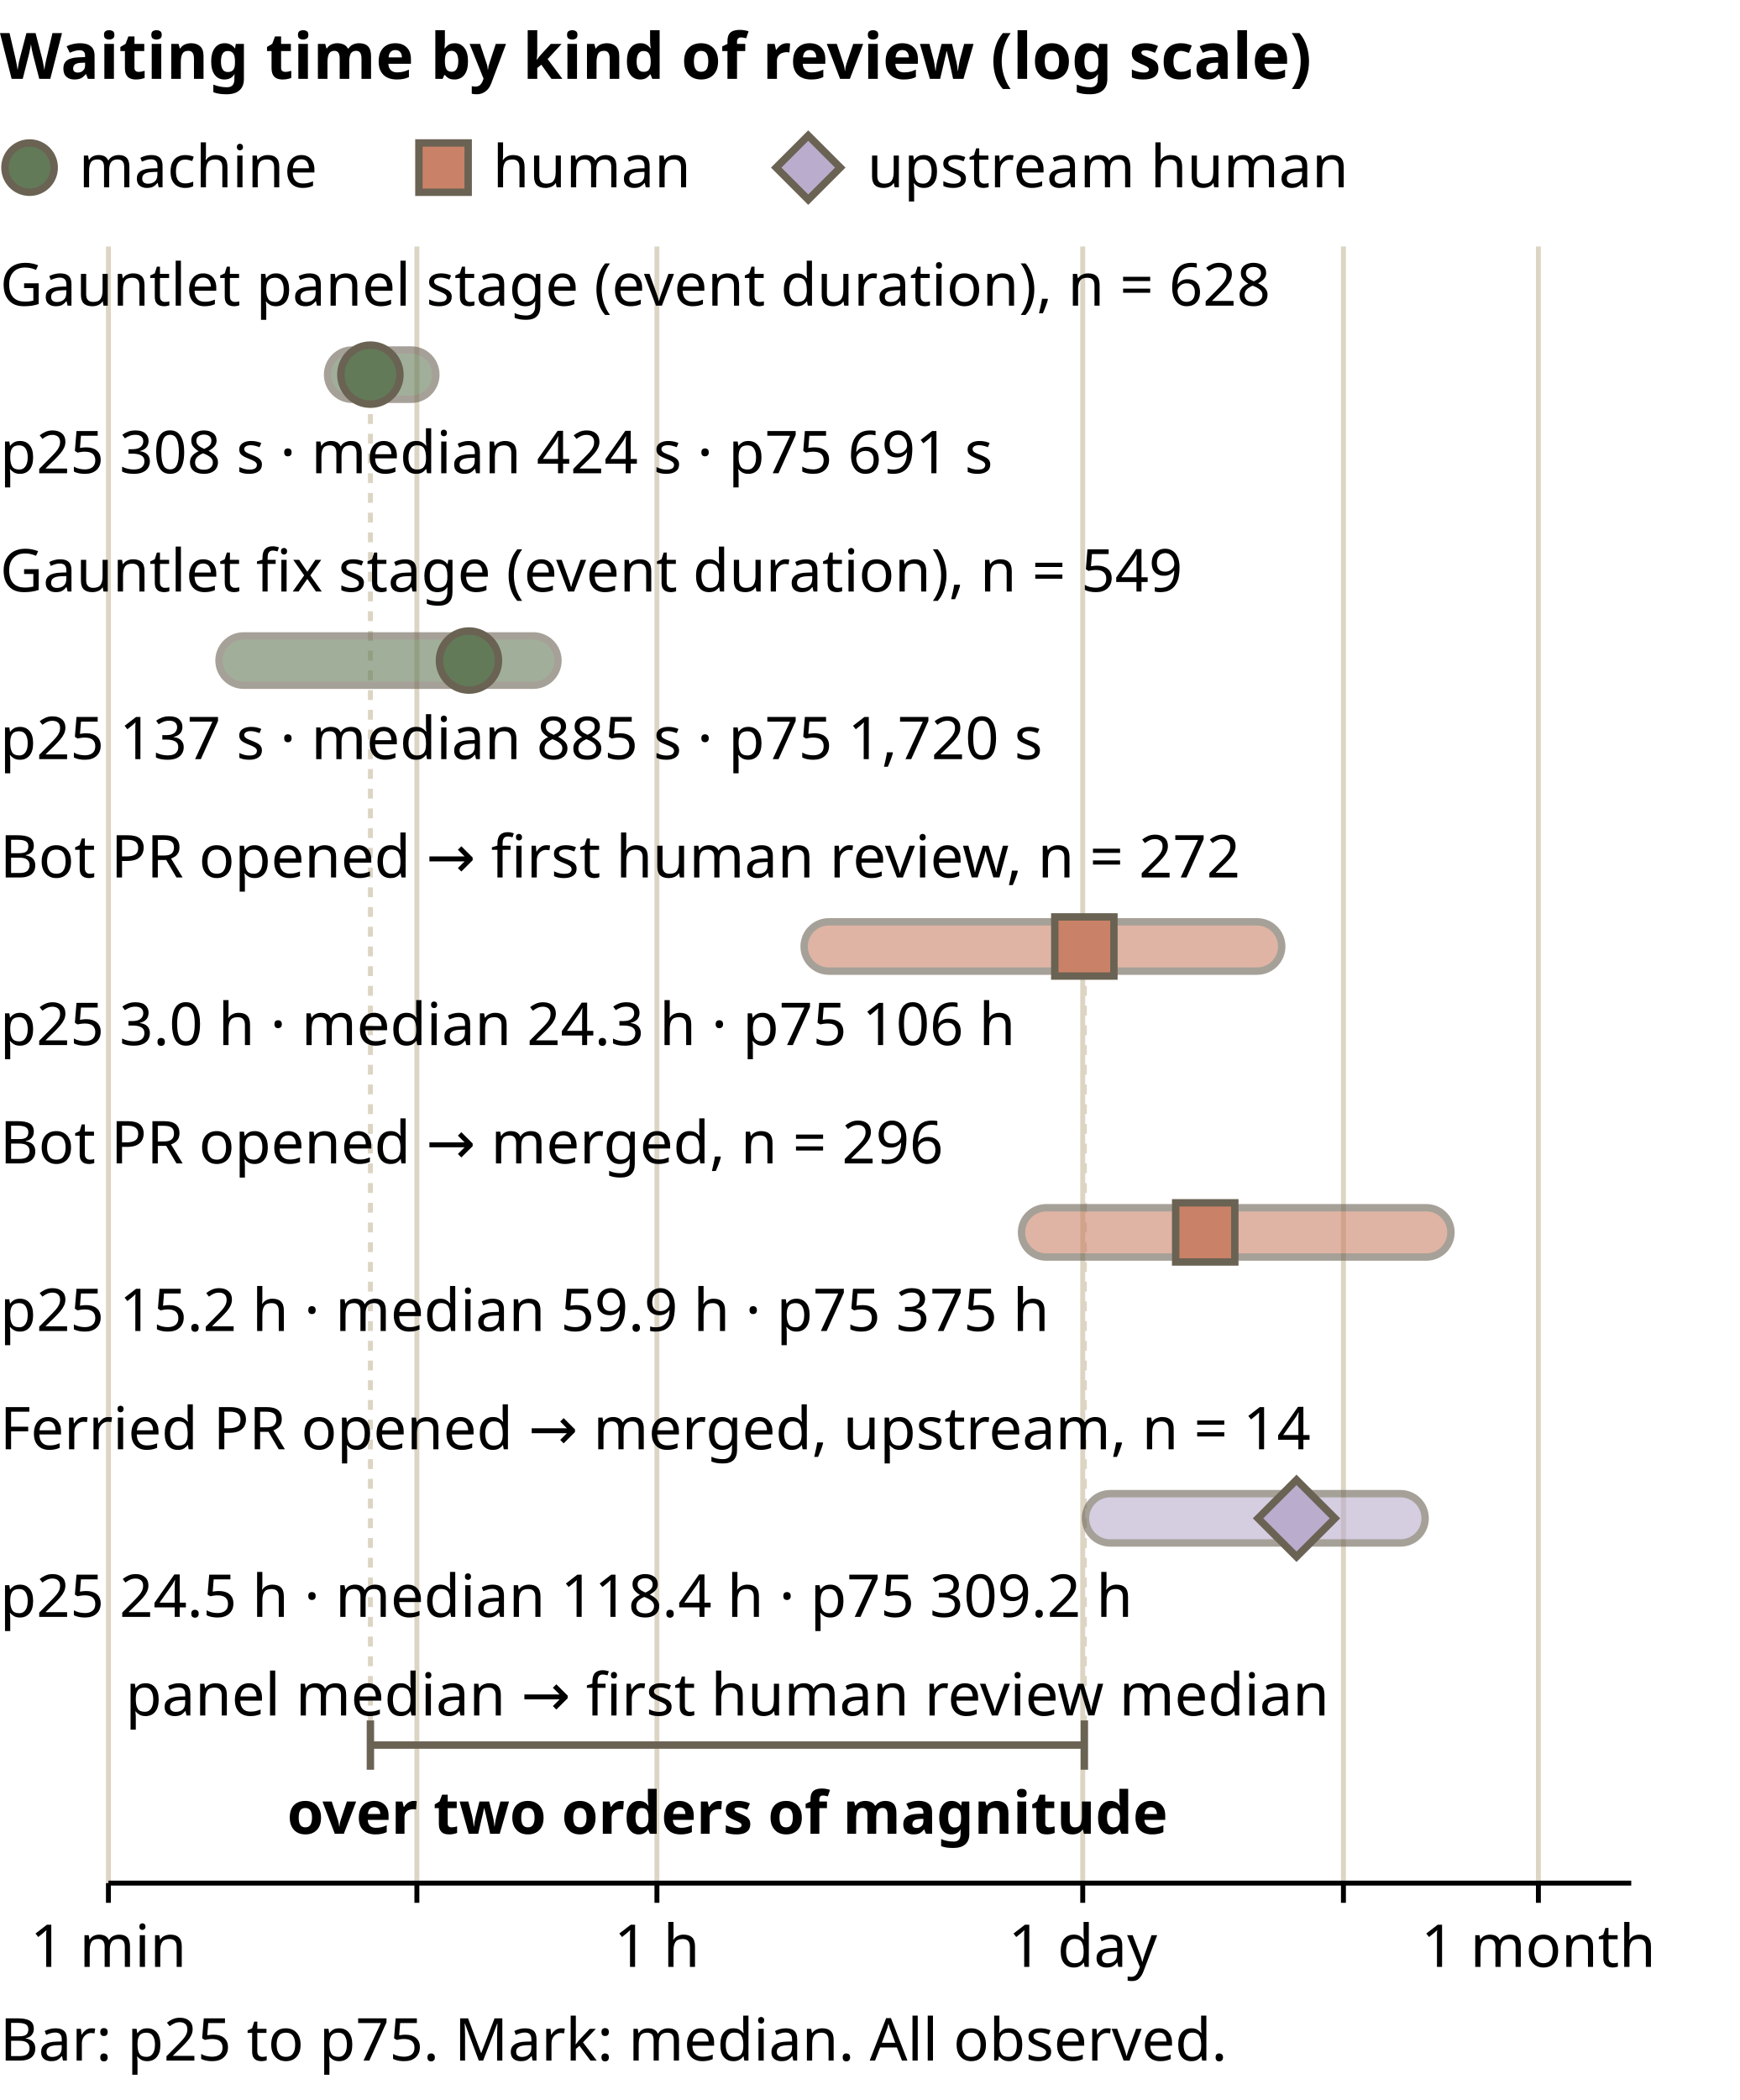
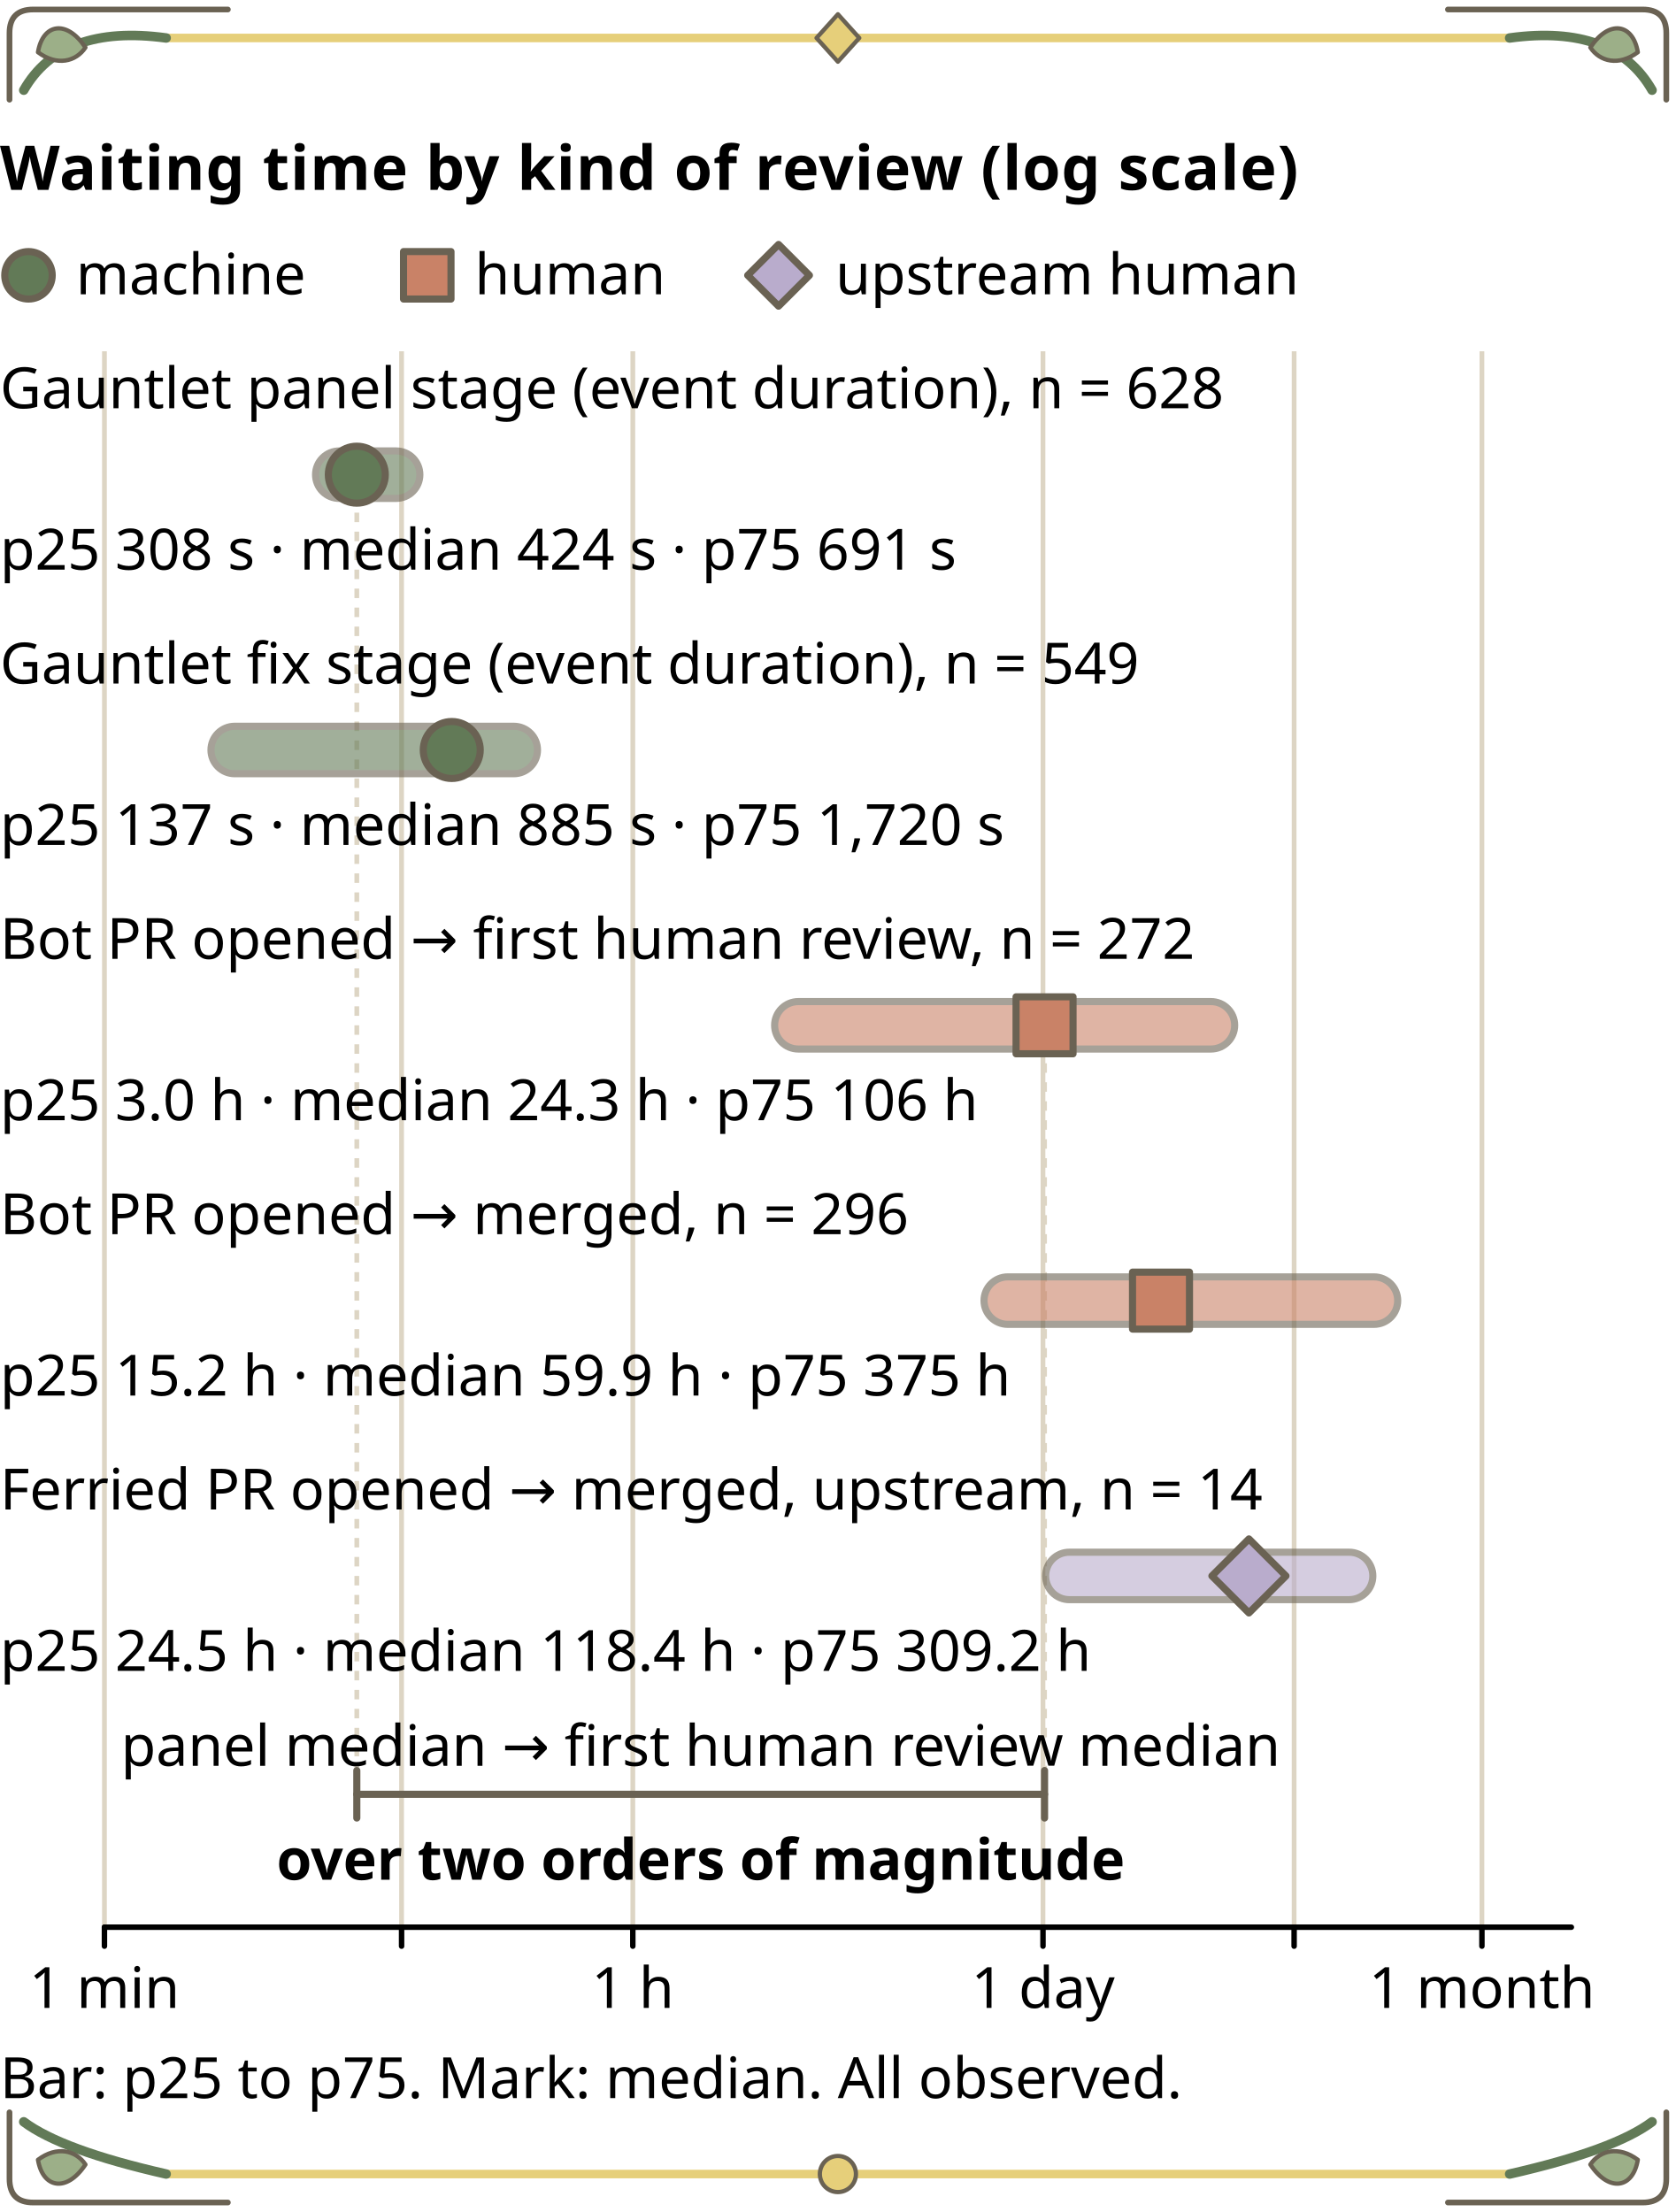
- <svg xmlns="http://www.w3.org/2000/svg" viewBox="0 0 353 426" role="img" aria-labelledby="equilibrium-e4-review-latency-title equilibrium-e4-review-latency-description" class="eq-chart" data-chart="E4" font-family="'Gill Sans', 'Gill Sans MT', Seravek, Candara, 'Noto Sans', 'Segoe UI', system-ui, sans-serif">
-   <text x="0" y="16" font-size="13" font-weight="600" fill="currentColor">Waiting time by kind of review (log scale)</text>
-   <circle cx="6" cy="34" r="5" fill="#627A57" class="eq-outline" stroke="#6A6253" stroke-width="1.5" />
-   <text x="16" y="38" font-size="12" fill="currentColor">machine</text>
-   <rect x="85" y="29" width="10" height="10" fill="#C98267" class="eq-outline" stroke="#6A6253" stroke-width="1.5" />
-   <text x="100" y="38" font-size="12" fill="currentColor">human</text>
-   <path d="M164 27.5L170.5 34L164 40.5L157.5 34Z" fill="#B9ACCC" class="eq-outline" stroke="#6A6253" stroke-width="1.5" />
-   <text x="176" y="38" font-size="12" fill="currentColor">upstream human</text>
-   <path d="M22 50L22 382" fill="none" class="eq-grid" stroke="#DDD5C4" stroke-width="1" />
-   <path d="M84.59 50L84.59 382" fill="none" class="eq-grid" stroke="#DDD5C4" stroke-width="1" />
-   <path d="M133.3 50L133.3 382" fill="none" class="eq-grid" stroke="#DDD5C4" stroke-width="1" />
-   <path d="M219.7 50L219.7 382" fill="none" class="eq-grid" stroke="#DDD5C4" stroke-width="1" />
-   <path d="M272.6 50L272.6 382" fill="none" class="eq-grid" stroke="#DDD5C4" stroke-width="1" />
-   <path d="M312.16 50L312.16 382" fill="none" class="eq-grid" stroke="#DDD5C4" stroke-width="1" />
-   <path d="M75.16 76L75.16 354" fill="none" class="eq-grid" stroke="#DDD5C4" stroke-width="1" stroke-dasharray="2 2" />
-   <path d="M220.03 192L220.03 354" fill="none" class="eq-grid" stroke="#DDD5C4" stroke-width="1" stroke-dasharray="2 2" />
-   <text x="0" y="62" font-size="12" fill="currentColor">Gauntlet panel stage (event duration), n = 628</text>
-   <rect x="66.47" y="71" width="21.97" height="10" rx="5" fill="#627A57" opacity="0.6" class="eq-outline" stroke="#6A6253" stroke-width="1.5" />
-   <circle cx="75.16" cy="76" r="6" fill="#627A57" class="eq-outline" stroke="#6A6253" stroke-width="1.5" />
-   <text x="0" y="96" font-size="12" fill="currentColor">p25 308 s · median 424 s · p75 691 s</text>
-   <text x="0" y="120" font-size="12" fill="currentColor">Gauntlet fix stage (event duration), n = 549</text>
-   <rect x="44.44" y="129" width="68.78" height="10" rx="5" fill="#627A57" opacity="0.6" class="eq-outline" stroke="#6A6253" stroke-width="1.5" />
-   <circle cx="95.16" cy="134" r="6" fill="#627A57" class="eq-outline" stroke="#6A6253" stroke-width="1.5" />
-   <text x="0" y="154" font-size="12" fill="currentColor">p25 137 s · median 885 s · p75 1,720 s</text>
-   <text x="0" y="178" font-size="12" fill="currentColor">Bot PR opened → first human review, n = 272</text>
-   <rect x="163.17" y="187" width="96.91" height="10" rx="5" fill="#C98267" opacity="0.6" class="eq-outline" stroke="#6A6253" stroke-width="1.5" />
-   <rect x="214.03" y="186" width="12" height="12" fill="#C98267" class="eq-outline" stroke="#6A6253" stroke-width="1.5" />
-   <text x="0" y="212" font-size="12" fill="currentColor">p25 3.0 h · median 24.3 h · p75 106 h</text>
-   <text x="0" y="236" font-size="12" fill="currentColor">Bot PR opened → merged, n = 296</text>
-   <rect x="207.28" y="245" width="87.14" height="10" rx="5" fill="#C98267" opacity="0.6" class="eq-outline" stroke="#6A6253" stroke-width="1.5" />
-   <rect x="238.56" y="244" width="12" height="12" fill="#C98267" class="eq-outline" stroke="#6A6253" stroke-width="1.5" />
-   <text x="0" y="270" font-size="12" fill="currentColor">p25 15.2 h · median 59.9 h · p75 375 h</text>
-   <text x="0" y="294" font-size="12" fill="currentColor">Ferried PR opened → merged, upstream, n = 14</text>
-   <rect x="220.26" y="303" width="68.92" height="10" rx="5" fill="#B9ACCC" opacity="0.6" class="eq-outline" stroke="#6A6253" stroke-width="1.5" />
-   <path d="M263.08 300.2L270.88 308L263.08 315.8L255.28 308Z" fill="#B9ACCC" class="eq-outline" stroke="#6A6253" stroke-width="1.5" />
-   <text x="0" y="328" font-size="12" fill="currentColor">p25 24.5 h · median 118.4 h · p75 309.2 h</text>
-   <path d="M75.16 354L220.03 354" fill="none" class="eq-outline" stroke="#6A6253" stroke-width="1.5" />
-   <path d="M75.16 349L75.16 359" fill="none" class="eq-outline" stroke="#6A6253" stroke-width="1.5" />
-   <path d="M220.03 349L220.03 359" fill="none" class="eq-outline" stroke="#6A6253" stroke-width="1.5" />
-   <text x="147.6" y="372" font-size="12" text-anchor="middle" font-weight="600" fill="currentColor">over two orders of magnitude</text>
-   <text x="147.6" y="348" font-size="12" text-anchor="middle" fill="currentColor">panel median → first human review median</text>
-   <path d="M22 382L331 382" fill="none" stroke="currentColor" stroke-width="1" />
-   <path d="M22 382L22 386" fill="none" stroke="currentColor" stroke-width="1" />
-   <text x="22" y="399" font-size="12" text-anchor="middle" fill="currentColor">1 min</text>
-   <path d="M84.59 382L84.59 386" fill="none" stroke="currentColor" stroke-width="1" />
-   <path d="M133.3 382L133.3 386" fill="none" stroke="currentColor" stroke-width="1" />
-   <text x="133.3" y="399" font-size="12" text-anchor="middle" fill="currentColor">1 h</text>
-   <path d="M219.7 382L219.7 386" fill="none" stroke="currentColor" stroke-width="1" />
-   <text x="219.7" y="399" font-size="12" text-anchor="middle" fill="currentColor">1 day</text>
-   <path d="M272.6 382L272.6 386" fill="none" stroke="currentColor" stroke-width="1" />
-   <path d="M312.16 382L312.16 386" fill="none" stroke="currentColor" stroke-width="1" />
-   <text x="312.16" y="399" font-size="12" text-anchor="middle" fill="currentColor">1 month</text>
-   <text x="0" y="418" font-size="12" fill="currentColor">Bar: p25 to p75. Mark: median. All observed.</text>
+ <svg xmlns="http://www.w3.org/2000/svg" viewBox="0 0 353 466" role="img" aria-labelledby="equilibrium-e4-review-latency-title equilibrium-e4-review-latency-description" class="eq-chart" data-chart="E4" font-family="'Gill Sans', 'Gill Sans MT', Seravek, Candara, 'Noto Sans', 'Segoe UI', system-ui, sans-serif" font-variant-numeric="tabular-nums">
+   <g aria-hidden="true">
+     <path d="M2 21V7Q2 2 7 2H48M351 21V7Q351 2 346 2H305M2 445V459Q2 464 7 464H48M351 445V459Q351 464 346 464H305" fill="none" class="eq-outline" stroke="#6A6253" stroke-width="1.2" stroke-linecap="round" stroke-linejoin="round" />
+     <path d="M35 8H318M35 458H318" fill="none" stroke="#E6CF7A" stroke-width="1.8" stroke-linecap="round" />
+     <path d="M5 19Q13 5 35 8M348 19Q340 5 318 8M5 447Q13 453 35 458M348 447Q340 453 318 458" fill="none" stroke="#627A57" stroke-width="2" stroke-linecap="round" />
+     <path d="M18 10C14 4 9 5 8 11C12 14 16 13 18 10ZM335 10C339 4 344 5 345 11C341 14 337 13 335 10ZM18 456C14 462 9 461 8 455C12 452 16 453 18 456ZM335 456C339 462 344 461 345 455C341 452 337 453 335 456Z" fill="#9CAF88" class="eq-outline" stroke="#6A6253" stroke-width="0.9" stroke-linecap="round" stroke-linejoin="round" />
+     <path d="M176.5 3L181 8L176.5 13L172 8Z" fill="#E6CF7A" class="eq-outline" stroke="#6A6253" stroke-width="0.9" stroke-linecap="round" stroke-linejoin="round" />
+     <circle cx="176.5" cy="458" r="3.8" fill="#E6CF7A" class="eq-outline" stroke="#6A6253" stroke-width="0.9" stroke-linecap="round" stroke-linejoin="round" />
+   </g>
+   <g transform="translate(0 24)">
+     <text x="0" y="16" font-size="13" font-weight="600" letter-spacing="0.18" fill="currentColor">Waiting time by kind of review (log scale)</text>
+     <circle cx="6" cy="34" r="5" fill="#627A57" class="eq-outline" stroke="#6A6253" stroke-width="1.5" stroke-linecap="round" stroke-linejoin="round" />
+     <text x="16" y="38" font-size="12" fill="currentColor">machine</text>
+     <rect x="85" y="29" width="10" height="10" fill="#C98267" class="eq-outline" stroke="#6A6253" stroke-width="1.5" stroke-linecap="round" stroke-linejoin="round" />
+     <text x="100" y="38" font-size="12" fill="currentColor">human</text>
+     <path d="M164 27.5L170.5 34L164 40.5L157.5 34Z" fill="#B9ACCC" class="eq-outline" stroke="#6A6253" stroke-width="1.5" stroke-linecap="round" stroke-linejoin="round" />
+     <text x="176" y="38" font-size="12" fill="currentColor">upstream human</text>
+     <path d="M22 50L22 382" fill="none" class="eq-grid" stroke="#DDD5C4" stroke-width="1" />
+     <path d="M84.59 50L84.59 382" fill="none" class="eq-grid" stroke="#DDD5C4" stroke-width="1" />
+     <path d="M133.3 50L133.3 382" fill="none" class="eq-grid" stroke="#DDD5C4" stroke-width="1" />
+     <path d="M219.7 50L219.7 382" fill="none" class="eq-grid" stroke="#DDD5C4" stroke-width="1" />
+     <path d="M272.6 50L272.6 382" fill="none" class="eq-grid" stroke="#DDD5C4" stroke-width="1" />
+     <path d="M312.16 50L312.16 382" fill="none" class="eq-grid" stroke="#DDD5C4" stroke-width="1" />
+     <path d="M75.16 76L75.16 354" fill="none" class="eq-grid" stroke="#DDD5C4" stroke-width="1" stroke-dasharray="2 2" />
+     <path d="M220.03 192L220.03 354" fill="none" class="eq-grid" stroke="#DDD5C4" stroke-width="1" stroke-dasharray="2 2" />
+     <text x="0" y="62" font-size="12" fill="currentColor">Gauntlet panel stage (event duration), n = 628</text>
+     <rect x="66.47" y="71" width="21.97" height="10" rx="5" fill="#627A57" opacity="0.6" class="eq-outline" stroke="#6A6253" stroke-width="1.5" stroke-linecap="round" stroke-linejoin="round" />
+     <circle cx="75.16" cy="76" r="6" fill="#627A57" class="eq-outline" stroke="#6A6253" stroke-width="1.5" stroke-linecap="round" stroke-linejoin="round" />
+     <text x="0" y="96" font-size="12" fill="currentColor">p25 308 s · median 424 s · p75 691 s</text>
+     <text x="0" y="120" font-size="12" fill="currentColor">Gauntlet fix stage (event duration), n = 549</text>
+     <rect x="44.44" y="129" width="68.78" height="10" rx="5" fill="#627A57" opacity="0.6" class="eq-outline" stroke="#6A6253" stroke-width="1.5" stroke-linecap="round" stroke-linejoin="round" />
+     <circle cx="95.16" cy="134" r="6" fill="#627A57" class="eq-outline" stroke="#6A6253" stroke-width="1.5" stroke-linecap="round" stroke-linejoin="round" />
+     <text x="0" y="154" font-size="12" fill="currentColor">p25 137 s · median 885 s · p75 1,720 s</text>
+     <text x="0" y="178" font-size="12" fill="currentColor">Bot PR opened → first human review, n = 272</text>
+     <rect x="163.17" y="187" width="96.91" height="10" rx="5" fill="#C98267" opacity="0.6" class="eq-outline" stroke="#6A6253" stroke-width="1.5" stroke-linecap="round" stroke-linejoin="round" />
+     <rect x="214.03" y="186" width="12" height="12" fill="#C98267" class="eq-outline" stroke="#6A6253" stroke-width="1.5" stroke-linecap="round" stroke-linejoin="round" />
+     <text x="0" y="212" font-size="12" fill="currentColor">p25 3.0 h · median 24.3 h · p75 106 h</text>
+     <text x="0" y="236" font-size="12" fill="currentColor">Bot PR opened → merged, n = 296</text>
+     <rect x="207.28" y="245" width="87.14" height="10" rx="5" fill="#C98267" opacity="0.6" class="eq-outline" stroke="#6A6253" stroke-width="1.5" stroke-linecap="round" stroke-linejoin="round" />
+     <rect x="238.56" y="244" width="12" height="12" fill="#C98267" class="eq-outline" stroke="#6A6253" stroke-width="1.5" stroke-linecap="round" stroke-linejoin="round" />
+     <text x="0" y="270" font-size="12" fill="currentColor">p25 15.2 h · median 59.9 h · p75 375 h</text>
+     <text x="0" y="294" font-size="12" fill="currentColor">Ferried PR opened → merged, upstream, n = 14</text>
+     <rect x="220.26" y="303" width="68.92" height="10" rx="5" fill="#B9ACCC" opacity="0.6" class="eq-outline" stroke="#6A6253" stroke-width="1.5" stroke-linecap="round" stroke-linejoin="round" />
+     <path d="M263.08 300.2L270.88 308L263.08 315.8L255.28 308Z" fill="#B9ACCC" class="eq-outline" stroke="#6A6253" stroke-width="1.5" stroke-linecap="round" stroke-linejoin="round" />
+     <text x="0" y="328" font-size="12" fill="currentColor">p25 24.5 h · median 118.4 h · p75 309.2 h</text>
+     <path d="M75.16 354L220.03 354" fill="none" class="eq-outline" stroke="#6A6253" stroke-width="1.5" stroke-linecap="round" stroke-linejoin="round" />
+     <path d="M75.16 349L75.16 359" fill="none" class="eq-outline" stroke="#6A6253" stroke-width="1.5" stroke-linecap="round" stroke-linejoin="round" />
+     <path d="M220.03 349L220.03 359" fill="none" class="eq-outline" stroke="#6A6253" stroke-width="1.5" stroke-linecap="round" stroke-linejoin="round" />
+     <text x="147.6" y="372" font-size="12" text-anchor="middle" font-weight="600" fill="currentColor">over two orders of magnitude</text>
+     <text x="147.6" y="348" font-size="12" text-anchor="middle" fill="currentColor">panel median → first human review median</text>
+     <path d="M22 382L331 382" fill="none" stroke="currentColor" stroke-width="1.15" stroke-linecap="round" />
+     <path d="M22 382L22 386" fill="none" stroke="currentColor" stroke-width="1.15" stroke-linecap="round" />
+     <text x="22" y="399" font-size="12" text-anchor="middle" fill="currentColor">1 min</text>
+     <path d="M84.59 382L84.59 386" fill="none" stroke="currentColor" stroke-width="1.15" stroke-linecap="round" />
+     <path d="M133.3 382L133.3 386" fill="none" stroke="currentColor" stroke-width="1.15" stroke-linecap="round" />
+     <text x="133.3" y="399" font-size="12" text-anchor="middle" fill="currentColor">1 h</text>
+     <path d="M219.7 382L219.7 386" fill="none" stroke="currentColor" stroke-width="1.15" stroke-linecap="round" />
+     <text x="219.7" y="399" font-size="12" text-anchor="middle" fill="currentColor">1 day</text>
+     <path d="M272.6 382L272.6 386" fill="none" stroke="currentColor" stroke-width="1.15" stroke-linecap="round" />
+     <path d="M312.16 382L312.16 386" fill="none" stroke="currentColor" stroke-width="1.15" stroke-linecap="round" />
+     <text x="312.16" y="399" font-size="12" text-anchor="middle" fill="currentColor">1 month</text>
+     <text x="0" y="418" font-size="12" fill="currentColor">Bar: p25 to p75. Mark: median. All observed.</text>
+   </g>
</svg>
